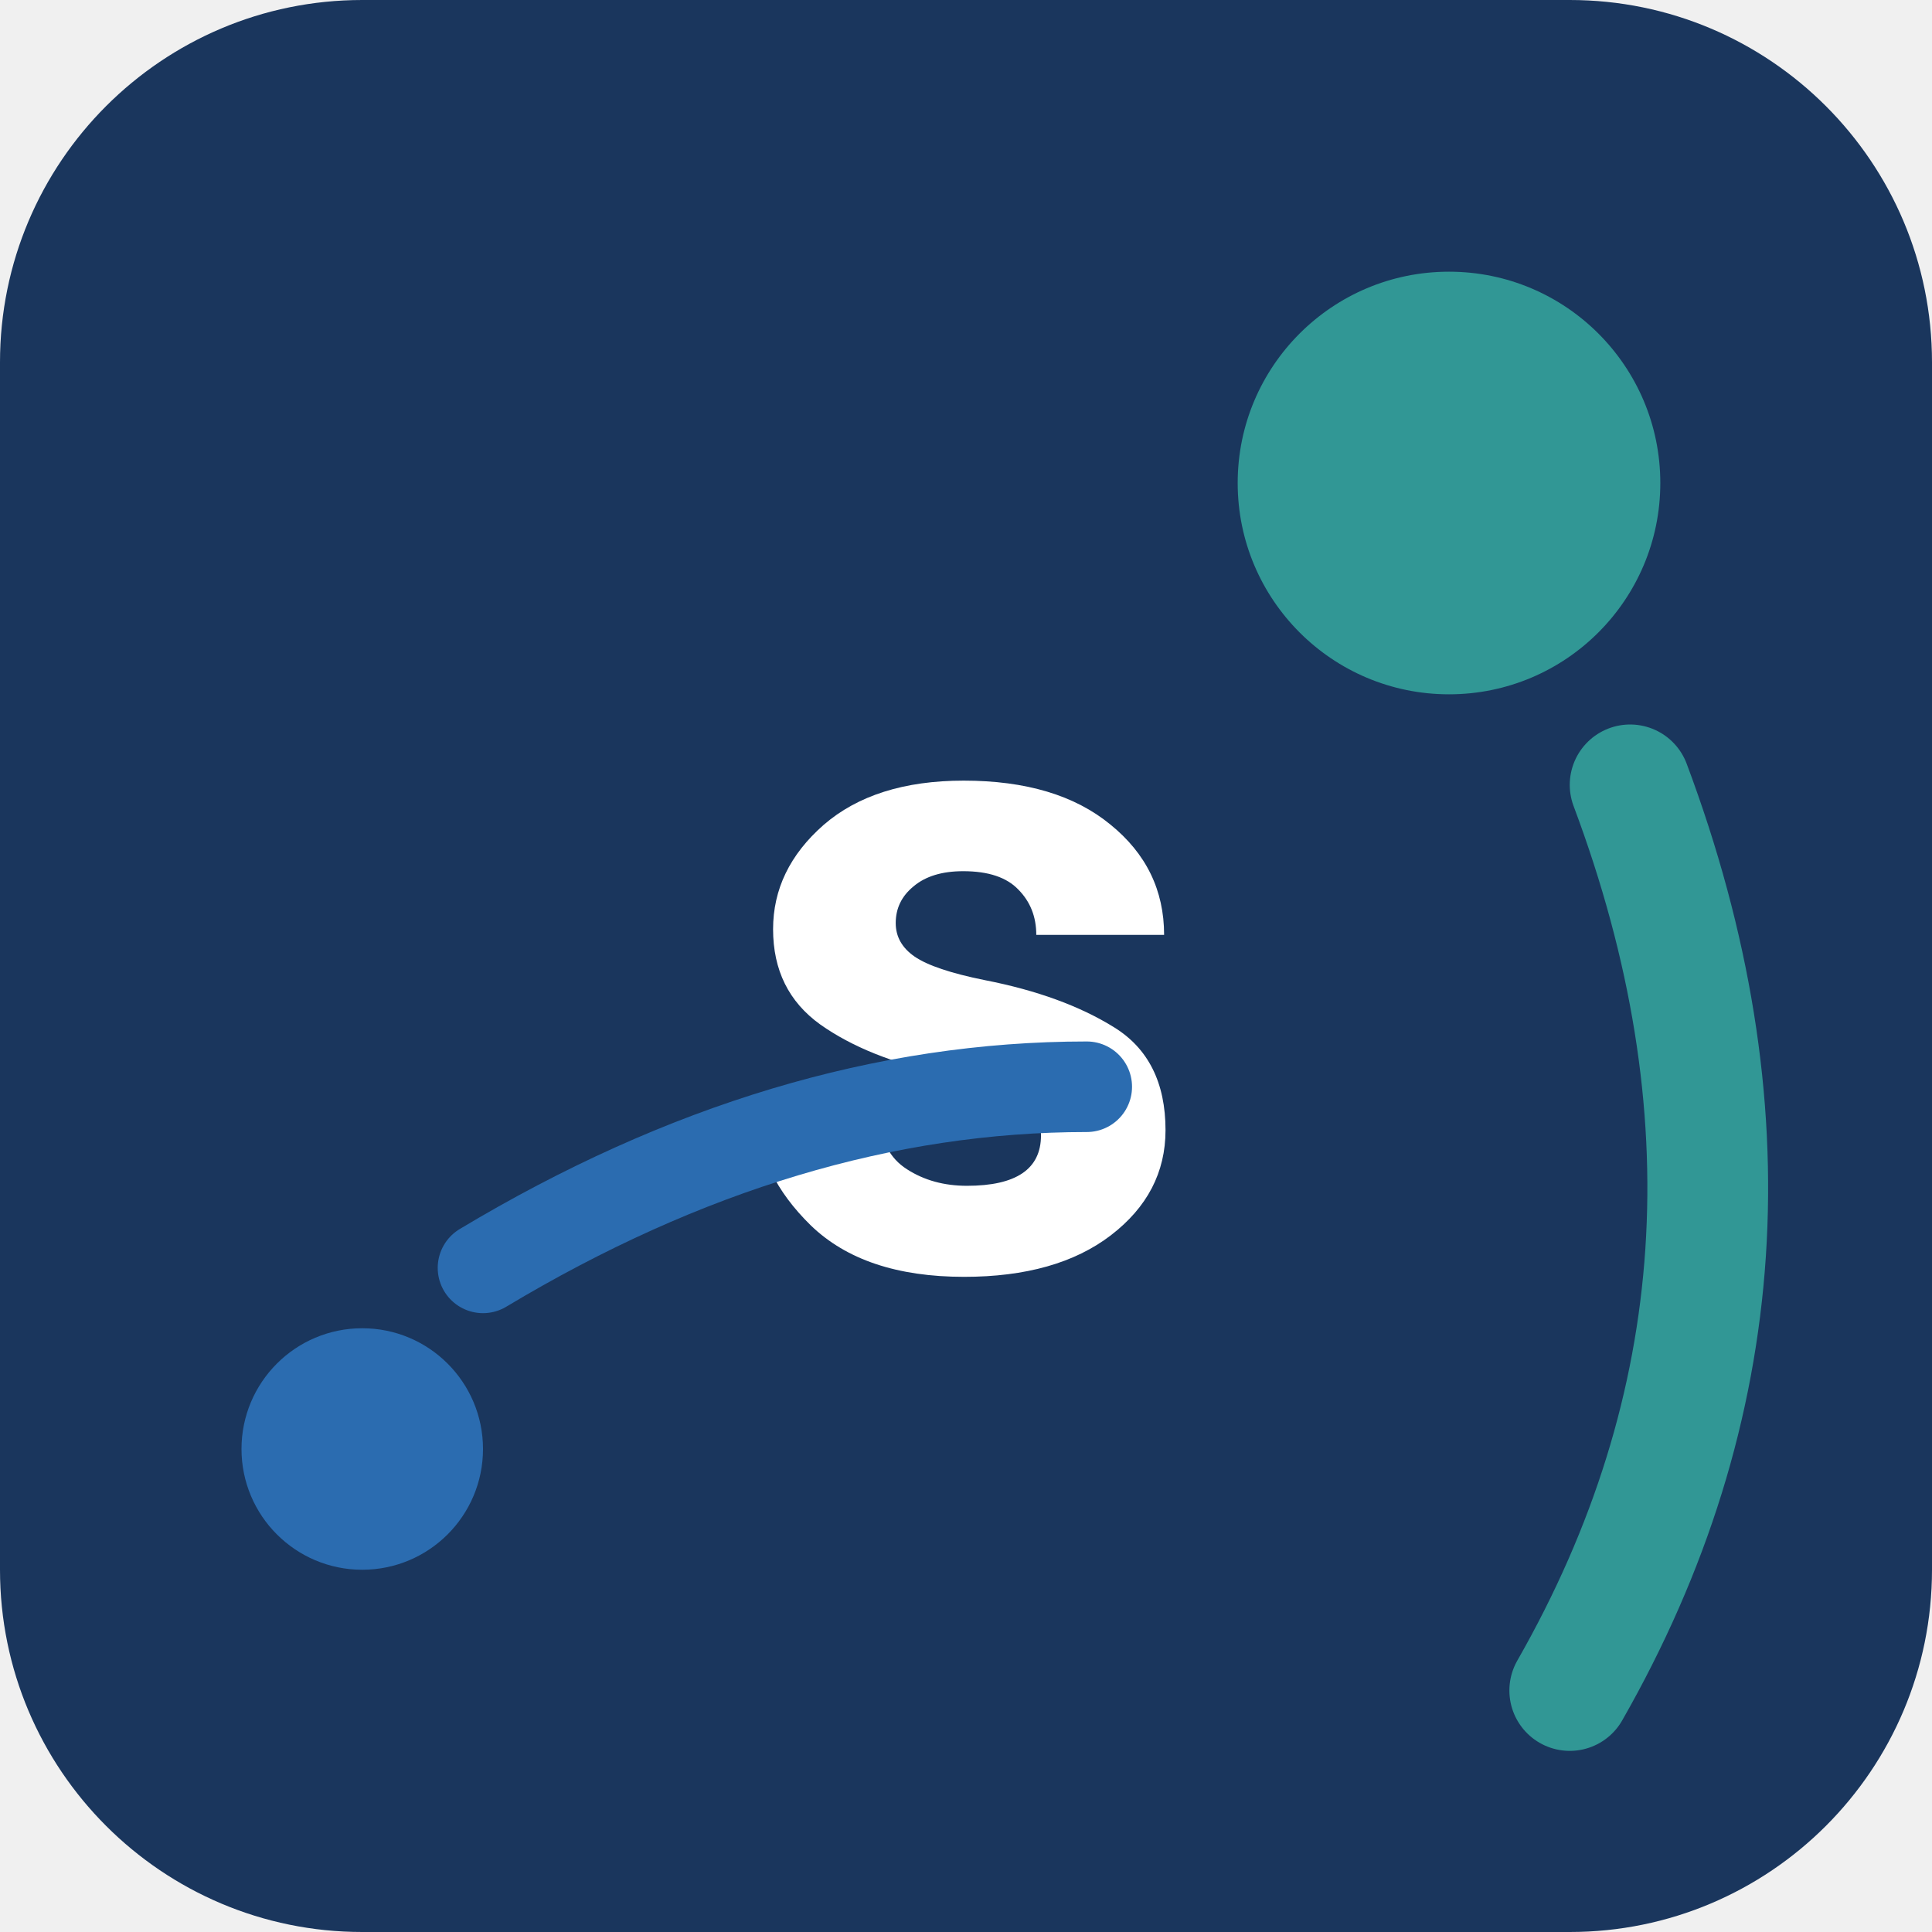
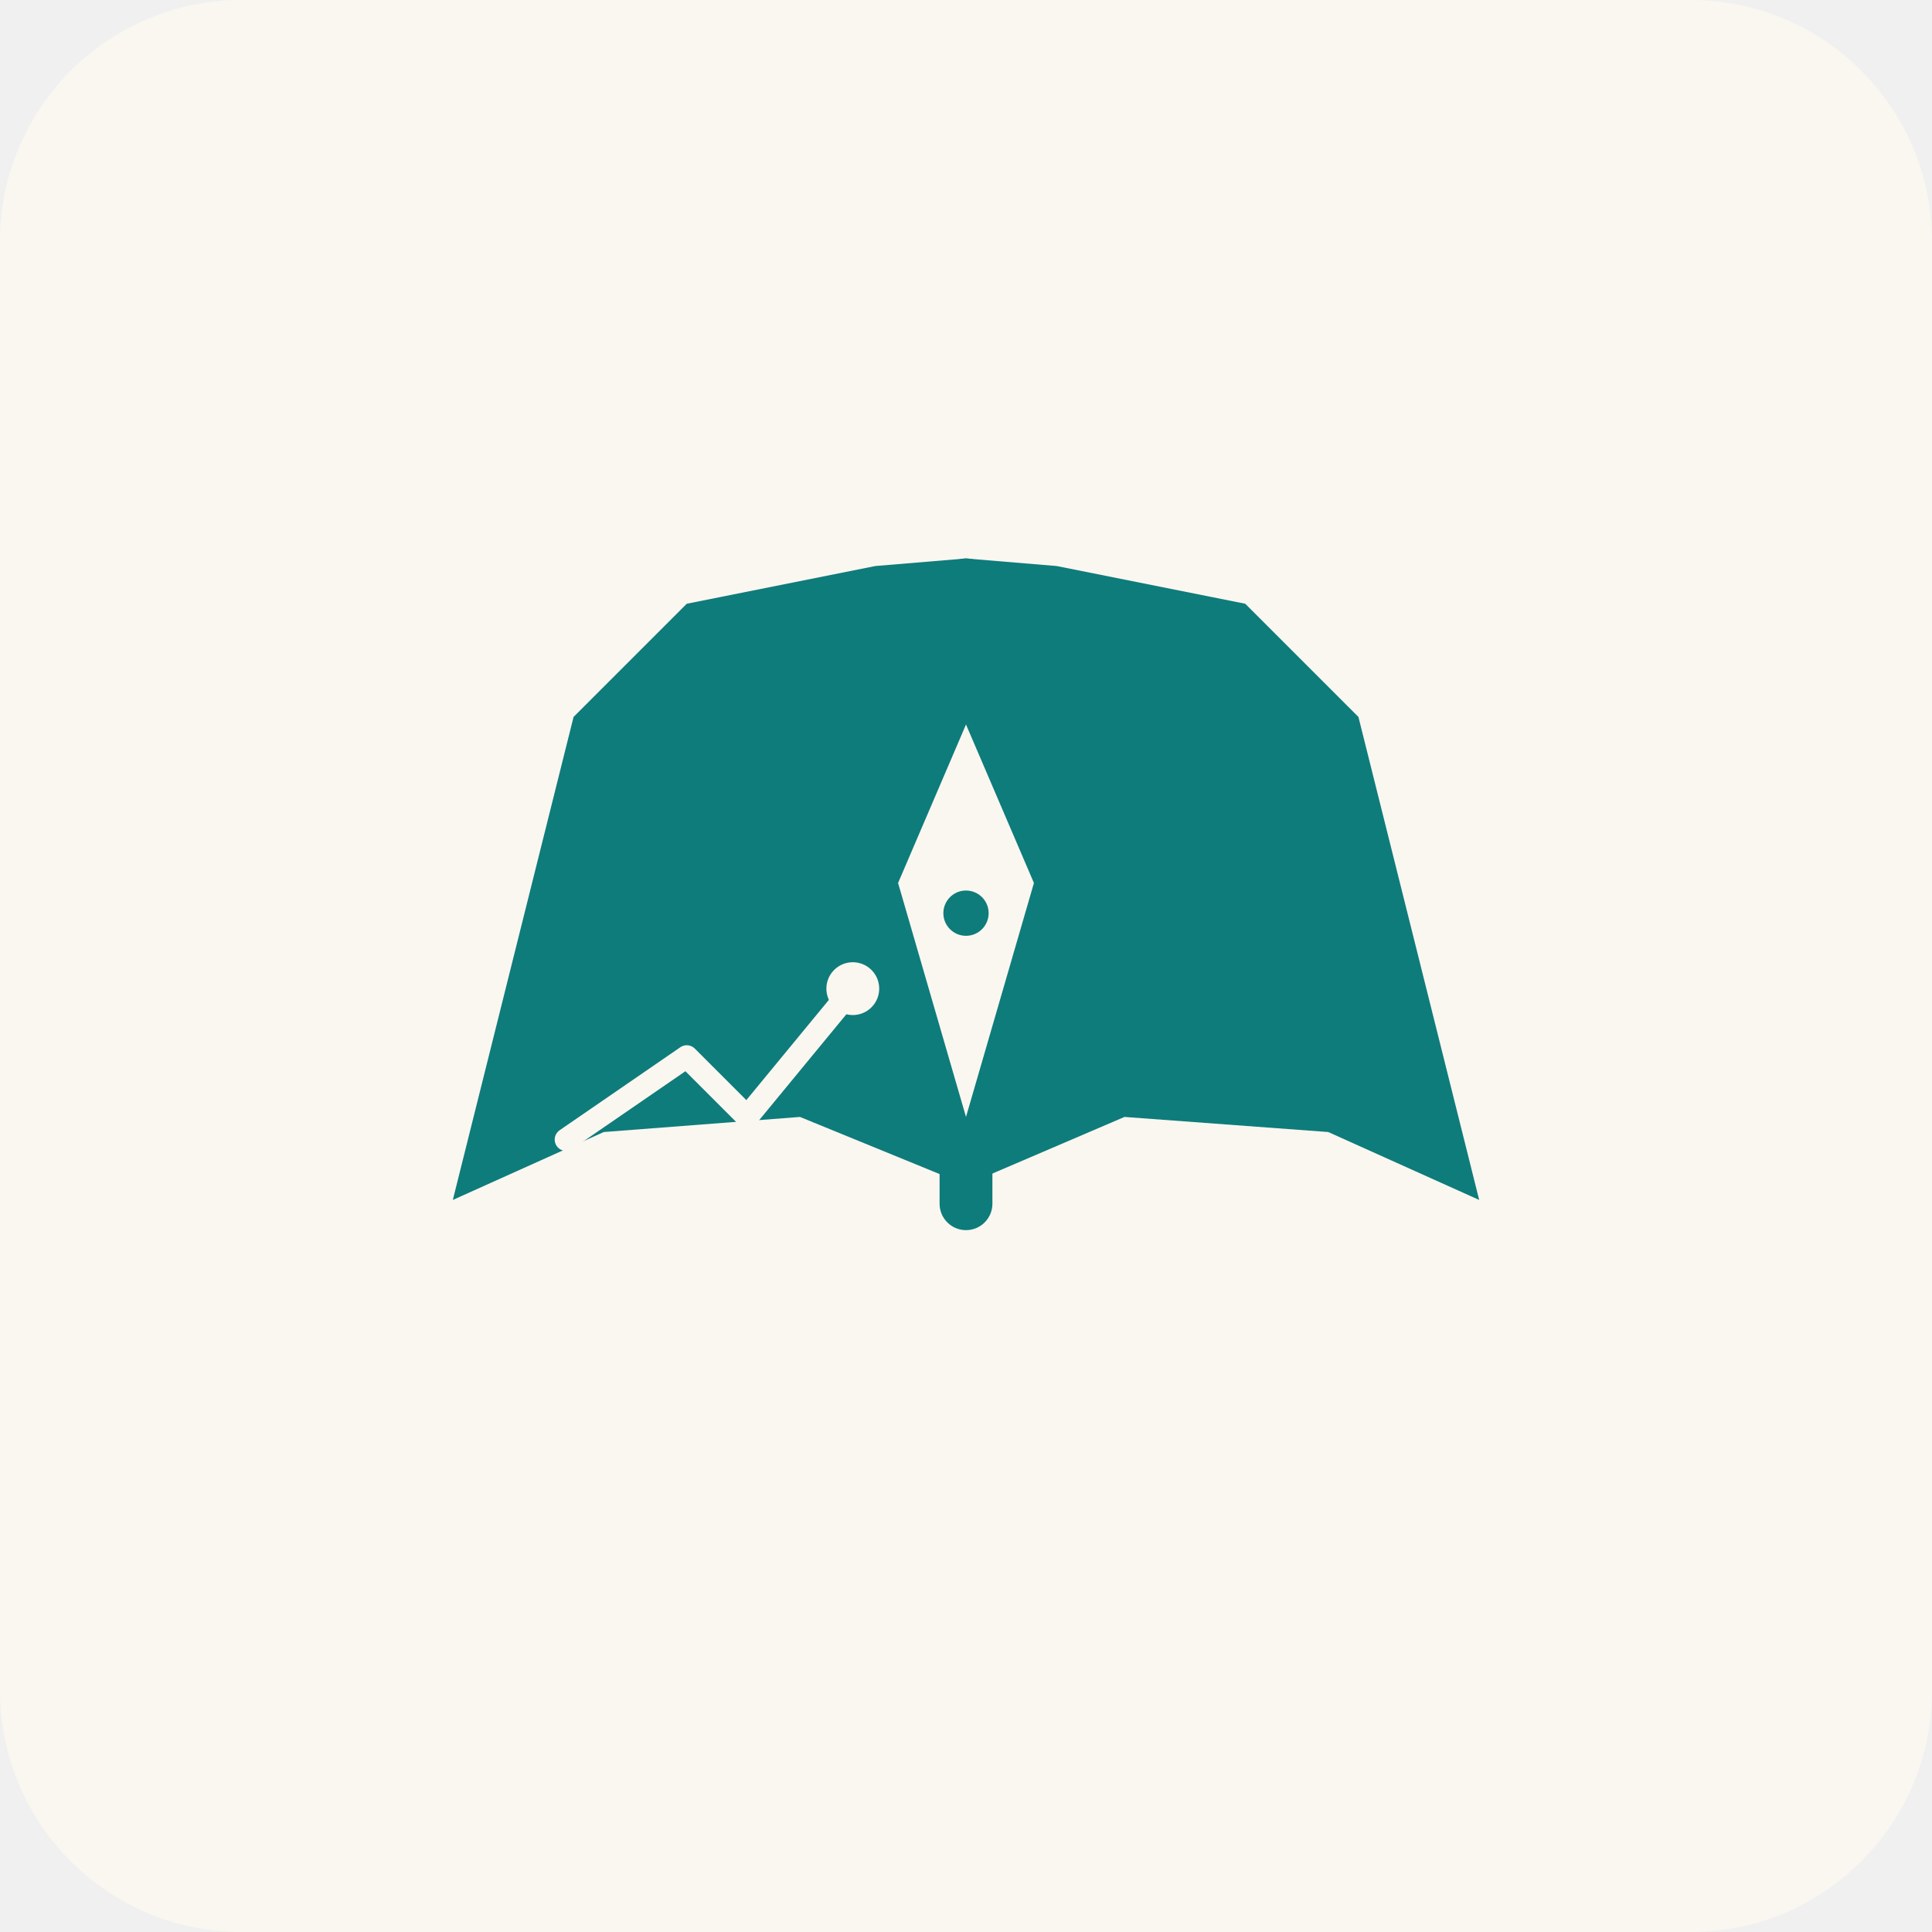
- <svg xmlns="http://www.w3.org/2000/svg" viewBox="0 0 64 64">
-   <rect width="64" height="64" rx="12" fill="#1a365d" />
-   <text x="32" y="42" font-family="-apple-system, BlinkMacSystemFont, 'Segoe UI', Roboto, Helvetica, Arial, sans-serif" font-size="30" font-weight="700" fill="#ffffff" text-anchor="middle">s</text>
-   <circle cx="48" cy="16" r="7" fill="#319795" />
-   <path d="M54 26 q6 16 -2 30" stroke="#319795" stroke-width="4" fill="none" stroke-linecap="round" />
-   <circle cx="12" cy="48" r="4" fill="#2b6cb0" />
-   <path d="M16 42 q10 -6 20 -6" stroke="#2b6cb0" stroke-width="3" fill="none" stroke-linecap="round" />
+ <svg xmlns="http://www.w3.org/2000/svg" viewBox="0 0 32 32" width="32" height="32" role="img" aria-label="saltco favicon">
+   <g transform="scale(0.0625)">
+     <rect width="512" height="512" rx="64" fill="#FAF7F0" />
+     <polygon points="256,148 232,150 182,160 152,190 120,318 160,300 212,296 256,314" fill="#0E7C7B" />
+     <polygon points="256,148 280,150 330,160 360,190 392,318 352,300 298,296 256,314" fill="#0E7C7B" />
+     <rect x="249" y="148" width="14" height="178" rx="7" fill="#0E7C7B" />
+     <polyline points="150,302 182,280 198,296 226,262" fill="none" stroke="#FAF7F0" stroke-width="6" stroke-linecap="round" stroke-linejoin="round" />
+     <circle cx="226" cy="262" r="7" fill="#FAF7F0" />
+     <polygon points="256,296 238,234 256,192 274,234" fill="#FAF7F0" />
+     <circle cx="256" cy="242" r="6" fill="#0E7C7B" />
+   </g>
</svg>
